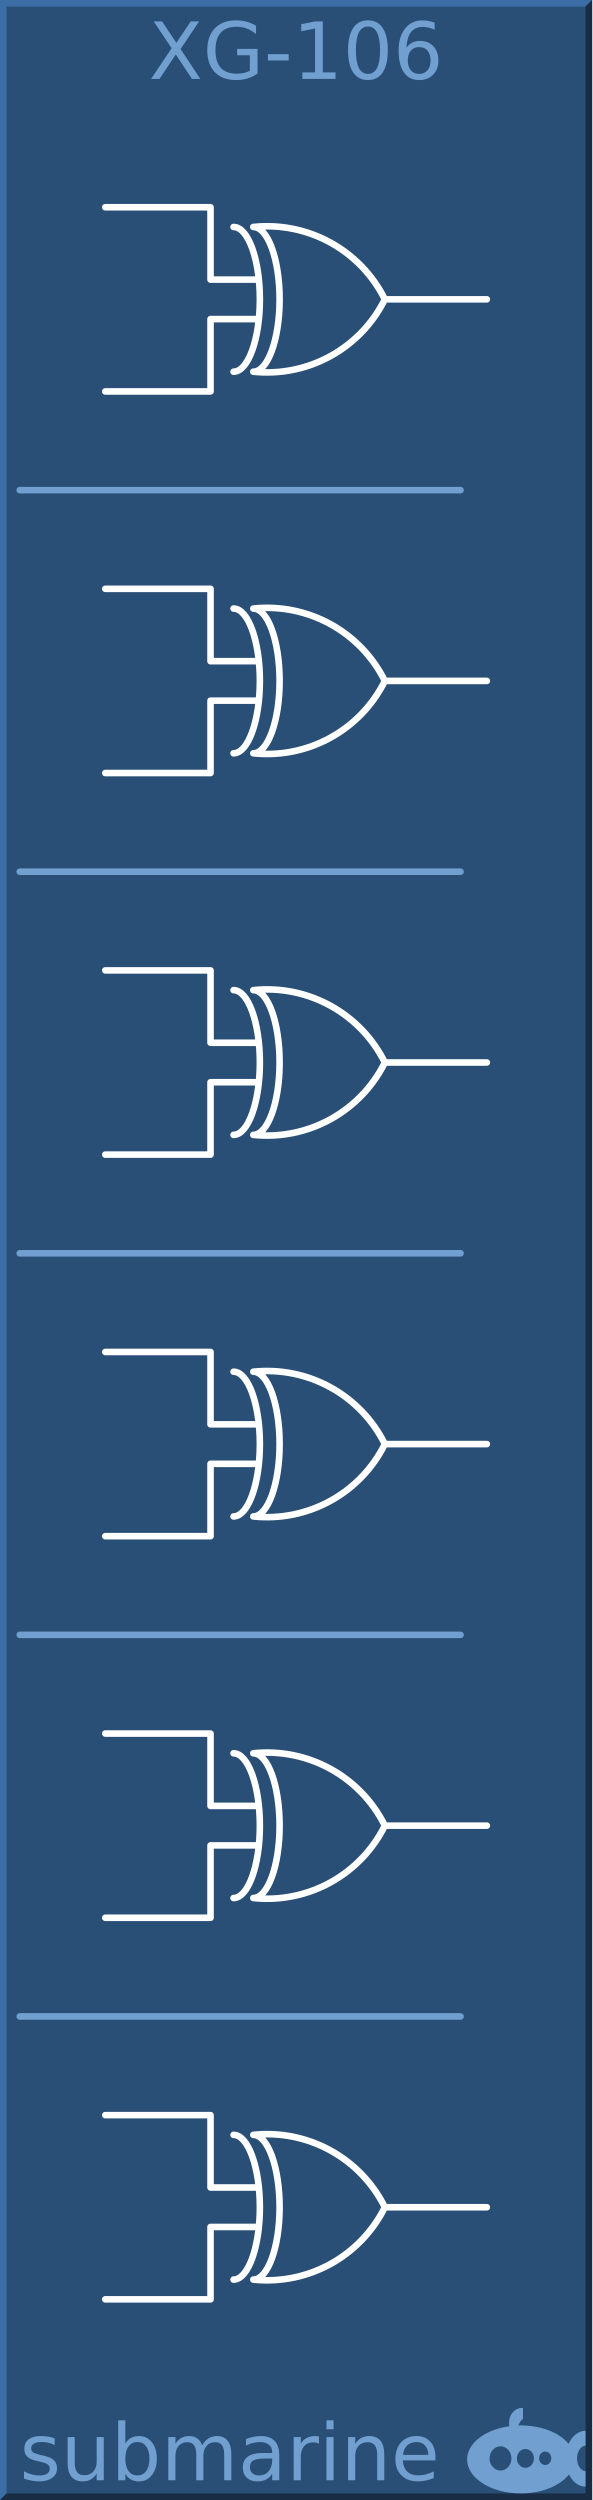
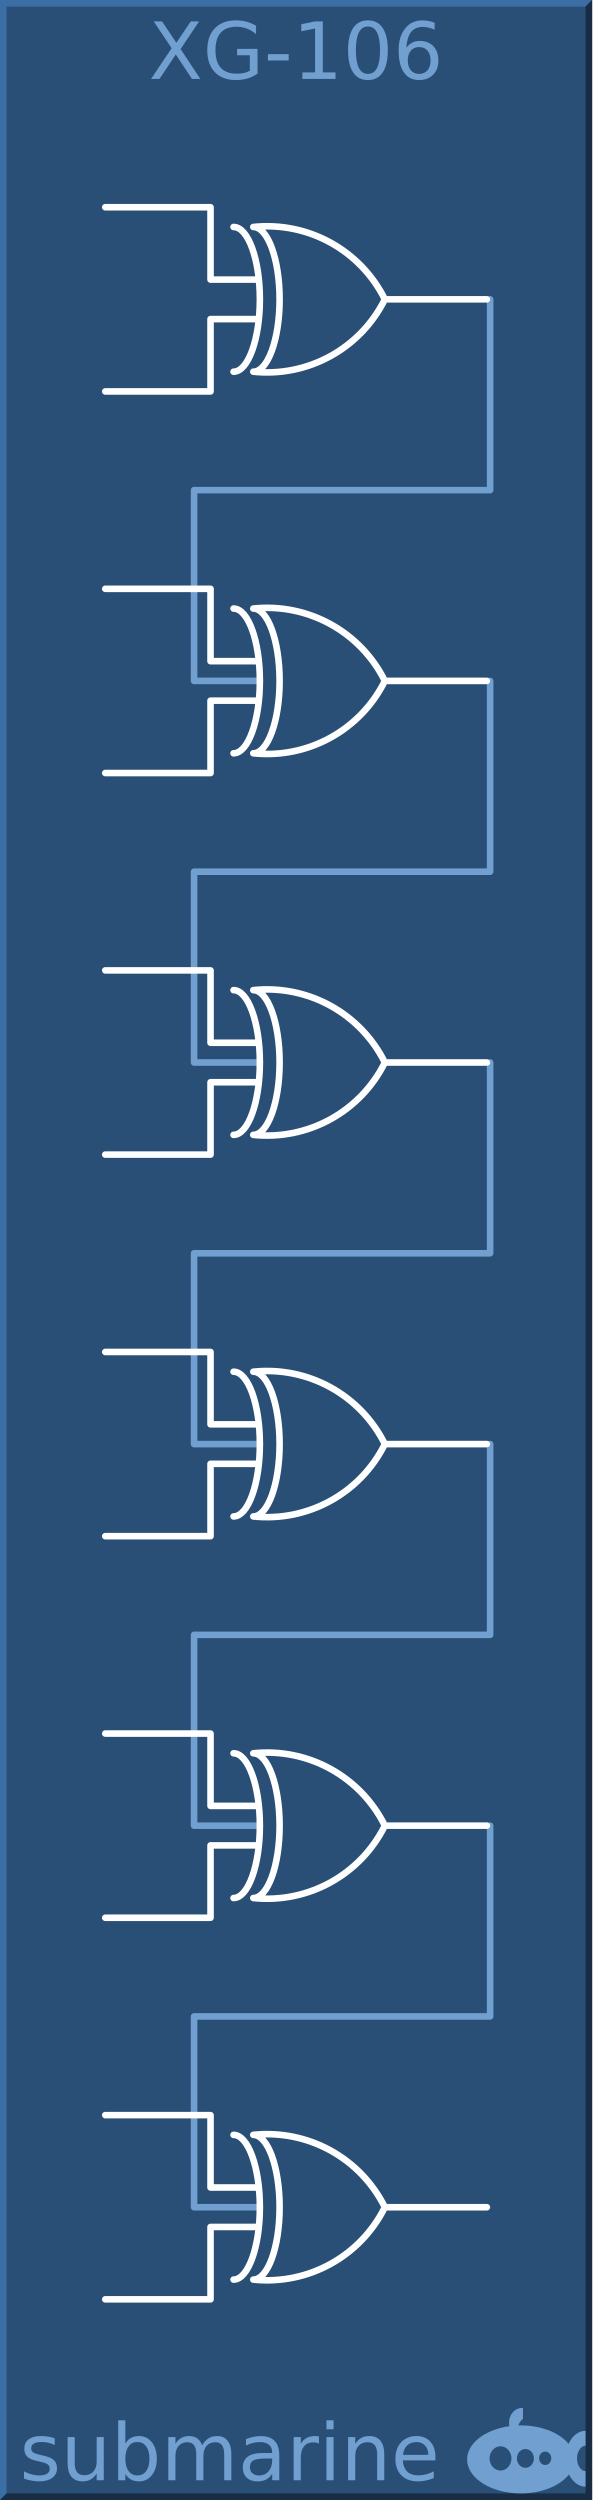
<svg xmlns="http://www.w3.org/2000/svg" version="1.1" id="svg2" height="380px" width="90px">
  <defs id="defs38" />
  <g id="background">
    <path id="rect4255" d="m 0,0 90,0 0,380 -90,0 z" style="fill:#294f77;stroke:none" />
    <path id="path4656" d="M 0,380 0,0 90,0 89,1 1,1 1,379 Z" style="fill:#3a6ea5;fill-rule:nonzero;stroke:none" />
    <path id="path4658" d="m 0,380 90,0 0,-380 -1,1 0,378 -88,0 z" style="fill:#182d44;fill-rule:nonzero;stroke:none" />
  </g>
  <g style="font-size:12px;font-family:'DejaVu Sans';fill:#719fcf" font-size="12" id="logo">
    <path id="path4136" d="m 79.354,366 a 1.985,2.252 0 0 0 -1.985,2.252 1.985,2.252 0 0 0 0.059,0.532 A 8.169,5.169 0 0 0 71,373.831 8.169,5.169 0 0 0 79.169,379 8.169,5.169 0 0 0 86.483,376.12 3.046,4.248 0 0 0 89,377.976 l 0,-2.358 A 1.338,1.945 0 0 1 87.708,373.677 1.338,1.945 0 0 1 89,371.735 l 0,-2.254 a 3.046,4.248 0 0 0 -2.574,1.979 8.169,5.169 0 0 0 -7.257,-2.798 8.169,5.169 0 0 0 -0.373,0.012 1.754,2.047 0 0 1 0.696,-1.002 l 0,-1.666 A 1.985,2.252 0 0 0 79.354,366 Z m -3.277,5.835 a 1.662,1.843 0 0 1 1.662,1.843 1.662,1.843 0 0 1 -1.662,1.843 1.662,1.843 0 0 1 -1.661,-1.843 1.662,1.843 0 0 1 1.661,-1.843 z m 3.785,0.409 a 1.292,1.433 0 0 1 1.292,1.433 1.292,1.433 0 0 1 -1.292,1.433 1.292,1.433 0 0 1 -1.292,-1.433 1.292,1.433 0 0 1 1.292,-1.433 z m 3.009,0.389 a 0.923,1.024 0 0 1 0.923,1.024 0.923,1.024 0 0 1 -0.923,1.024 0.923,1.024 0 0 1 -0.923,-1.024 0.923,1.024 0 0 1 0.923,-1.024 z" />
    <g id="text4662" style="">
      <path id="path44" style="" d="m 8.314,370.631 0,1.02 q -0.457,-0.234 -0.949,-0.352 -0.492,-0.117 -1.02,-0.117 -0.803,0 -1.207,0.246 -0.398,0.246 -0.398,0.738 0,0.375 0.287,0.592 0.287,0.211 1.154,0.404 l 0.369,0.082 q 1.148,0.246 1.629,0.697 0.486,0.445 0.486,1.248 0,0.914 -0.727,1.447 -0.721,0.533 -1.986,0.533 -0.527,0 -1.102,-0.105 -0.568,-0.1 -1.201,-0.305 l 0,-1.113 q 0.598,0.311 1.178,0.469 0.58,0.152 1.148,0.152 0.762,0 1.172,-0.258 0.41,-0.264 0.41,-0.738 0,-0.439 -0.299,-0.674 -0.293,-0.234 -1.295,-0.451 l -0.375,-0.088 q -1.002,-0.211 -1.447,-0.645 -0.445,-0.439 -0.445,-1.201 0,-0.926 0.656,-1.43 0.656,-0.504 1.863,-0.504 0.598,0 1.125,0.088 0.527,0.088 0.973,0.264 z" />
      <path id="path46" style="" d="m 10.277,374.41 0,-3.973 1.078,0 0,3.932 q 0,0.932 0.363,1.4 0.363,0.463 1.09,0.463 0.873,0 1.377,-0.557 0.51,-0.557 0.51,-1.518 l 0,-3.721 1.078,0 0,6.562 -1.078,0 0,-1.008 q -0.393,0.598 -0.914,0.891 -0.516,0.287 -1.201,0.287 -1.131,0 -1.717,-0.703 -0.586,-0.703 -0.586,-2.057 z m 2.713,-4.131 0,0 z" />
      <path id="path48" style="" d="m 22.717,373.725 q 0,-1.189 -0.492,-1.863 -0.486,-0.68 -1.342,-0.68 -0.855,0 -1.348,0.68 -0.486,0.674 -0.486,1.863 0,1.189 0.486,1.869 0.492,0.674 1.348,0.674 0.855,0 1.342,-0.674 0.492,-0.68 0.492,-1.869 z m -3.668,-2.291 q 0.34,-0.586 0.855,-0.867 0.521,-0.287 1.242,-0.287 1.195,0 1.939,0.949 0.75,0.949 0.75,2.496 0,1.547 -0.75,2.496 -0.744,0.949 -1.939,0.949 -0.721,0 -1.242,-0.281 -0.516,-0.287 -0.855,-0.873 l 0,0.984 -1.084,0 0,-9.117 1.084,0 0,3.551 z" />
      <path id="path50" style="" d="m 30.732,371.697 q 0.404,-0.727 0.967,-1.072 0.562,-0.346 1.324,-0.346 1.025,0 1.582,0.721 0.557,0.715 0.557,2.039 l 0,3.961 -1.084,0 0,-3.926 q 0,-0.943 -0.334,-1.4 -0.334,-0.457 -1.02,-0.457 -0.838,0 -1.324,0.557 -0.486,0.557 -0.486,1.518 l 0,3.709 -1.084,0 0,-3.926 q 0,-0.949 -0.334,-1.4 -0.334,-0.457 -1.031,-0.457 -0.826,0 -1.312,0.562 -0.486,0.557 -0.486,1.512 l 0,3.709 -1.084,0 0,-6.562 1.084,0 0,1.02 q 0.369,-0.604 0.885,-0.891 0.516,-0.287 1.225,-0.287 0.715,0 1.213,0.363 0.504,0.363 0.744,1.055 z" />
      <path id="path52" style="" d="m 40.301,373.701 q -1.307,0 -1.811,0.299 -0.504,0.299 -0.504,1.02 0,0.574 0.375,0.914 0.381,0.334 1.031,0.334 0.896,0 1.436,-0.633 0.545,-0.639 0.545,-1.693 l 0,-0.24 -1.072,0 z m 2.15,-0.445 0,3.744 -1.078,0 0,-0.996 q -0.369,0.598 -0.92,0.885 -0.551,0.281 -1.348,0.281 -1.008,0 -1.605,-0.562 -0.592,-0.568 -0.592,-1.518 0,-1.107 0.738,-1.67 0.744,-0.562 2.215,-0.562 l 1.512,0 0,-0.105 q 0,-0.744 -0.492,-1.148 -0.486,-0.41 -1.371,-0.41 -0.562,0 -1.096,0.135 -0.533,0.135 -1.025,0.404 l 0,-0.996 q 0.592,-0.229 1.148,-0.34 0.557,-0.117 1.084,-0.117 1.424,0 2.127,0.738 0.703,0.738 0.703,2.238 z" />
      <path id="path54" style="" d="m 48.48,371.445 q -0.182,-0.105 -0.398,-0.152 -0.211,-0.053 -0.469,-0.053 -0.914,0 -1.406,0.598 -0.486,0.592 -0.486,1.705 l 0,3.457 -1.084,0 0,-6.562 1.084,0 0,1.02 q 0.34,-0.598 0.885,-0.885 0.545,-0.293 1.324,-0.293 0.111,0 0.246,0.018 0.135,0.012 0.299,0.041 l 0.006,1.107 z" />
      <path id="path56" style="" d="m 49.623,370.438 1.078,0 0,6.562 -1.078,0 0,-6.562 z m 0,-2.555 1.078,0 0,1.365 -1.078,0 0,-1.365 z" />
      <path id="path58" style="" d="m 58.406,373.039 0,3.961 -1.078,0 0,-3.926 q 0,-0.932 -0.363,-1.395 -0.363,-0.463 -1.09,-0.463 -0.873,0 -1.377,0.557 -0.504,0.557 -0.504,1.518 l 0,3.709 -1.084,0 0,-6.562 1.084,0 0,1.02 q 0.387,-0.592 0.908,-0.885 0.527,-0.293 1.213,-0.293 1.131,0 1.711,0.703 0.58,0.697 0.58,2.057 z" />
      <path id="path60" style="" d="m 66.182,373.449 0,0.527 -4.957,0 q 0.07,1.113 0.668,1.699 0.604,0.58 1.676,0.58 0.621,0 1.201,-0.152 0.586,-0.152 1.16,-0.457 l 0,1.02 q -0.58,0.246 -1.189,0.375 -0.609,0.129 -1.236,0.129 -1.57,0 -2.49,-0.914 -0.914,-0.914 -0.914,-2.473 0,-1.611 0.867,-2.555 0.873,-0.949 2.35,-0.949 1.324,0 2.092,0.855 0.773,0.85 0.773,2.314 z m -1.078,-0.316 q -0.012,-0.885 -0.498,-1.412 -0.48,-0.527 -1.277,-0.527 -0.902,0 -1.447,0.51 -0.539,0.51 -0.621,1.436 l 3.844,-0.006 z" />
    </g>
    <g id="text11" style="text-anchor:middle">
      <path id="path63" style="text-anchor:middle" d="m 23.361,3.252 1.271,0 2.174,3.252 2.186,-3.252 1.271,0 -2.812,4.201 3,4.547 -1.271,0 L 26.719,8.279 24.24,12 22.963,12 26.086,7.33 23.361,3.252 Z" />
      <path id="path65" style="text-anchor:middle" d="m 37.975,10.752 0,-2.35 -1.934,0 0,-0.973 3.105,0 0,3.756 q -0.686,0.486 -1.512,0.738 -0.826,0.246 -1.764,0.246 -2.051,0 -3.211,-1.195 -1.154,-1.201 -1.154,-3.34 0,-2.145 1.154,-3.34 1.16,-1.201 3.211,-1.201 0.855,0 1.623,0.211 0.773,0.211 1.424,0.621 l 0,1.26 q -0.656,-0.557 -1.395,-0.838 -0.738,-0.281 -1.553,-0.281 -1.605,0 -2.414,0.896 -0.803,0.896 -0.803,2.672 0,1.77 0.803,2.666 0.809,0.896 2.414,0.896 0.627,0 1.119,-0.105 0.492,-0.111 0.885,-0.34 z" />
      <path id="path67" style="text-anchor:middle" d="m 40.723,8.232 3.158,0 0,0.961 -3.158,0 0,-0.961 z" />
      <path id="path69" style="text-anchor:middle" d="m 45.961,11.004 1.934,0 0,-6.674 -2.104,0.422 0,-1.078 2.092,-0.422 1.184,0 0,7.752 1.934,0 L 51,12 l -5.039,0 0,-0.996 z" />
      <path id="path71" style="text-anchor:middle" d="m 55.928,4.031 q -0.914,0 -1.377,0.902 -0.457,0.896 -0.457,2.701 0,1.799 0.457,2.701 0.463,0.896 1.377,0.896 0.92,0 1.377,-0.896 0.463,-0.902 0.463,-2.701 0,-1.805 -0.463,-2.701 Q 56.848,4.031 55.928,4.031 Z m 0,-0.938 q 1.471,0 2.244,1.166 0.779,1.16 0.779,3.375 0,2.209 -0.779,3.375 -0.773,1.16 -2.244,1.16 -1.471,0 -2.25,-1.16 -0.773,-1.166 -0.773,-3.375 0,-2.215 0.773,-3.375 0.779,-1.166 2.25,-1.166 z" />
      <path id="path73" style="text-anchor:middle" d="m 63.715,7.154 q -0.797,0 -1.266,0.545 -0.463,0.545 -0.463,1.494 0,0.943 0.463,1.494 0.469,0.545 1.266,0.545 0.797,0 1.26,-0.545 0.469,-0.551 0.469,-1.494 0,-0.949 -0.469,-1.494 -0.463,-0.545 -1.26,-0.545 z m 2.35,-3.709 0,1.078 Q 65.619,4.312 65.162,4.201 64.711,4.09 64.266,4.09 q -1.172,0 -1.793,0.791 -0.615,0.791 -0.703,2.391 0.346,-0.51 0.867,-0.779 0.521,-0.275 1.148,-0.275 1.318,0 2.08,0.803 0.768,0.797 0.768,2.174 0,1.348 -0.797,2.162 -0.797,0.814 -2.121,0.814 -1.518,0 -2.32,-1.16 -0.803,-1.166 -0.803,-3.375 0,-2.074 0.984,-3.305 Q 62.561,3.094 64.219,3.094 q 0.445,0 0.896,0.088 0.457,0.088 0.949,0.264 z" />
    </g>
  </g>
  <g style="font-size:6px;font-family:'DejaVu Sans';fill:none;stroke:#ffffff;stroke-width:1;stroke-linecap:round;stroke-linejoin:round" font-size="6" id="group1">
-     <path id="line14" d="m 3,74.5 67,0" style="stroke:#719fcf" />
-     <path id="line16" d="m 3,132.5 67,0" style="stroke:#719fcf" />
-     <path id="line18" d="m 3,190.5 67,0" style="stroke:#719fcf" />
-     <path id="line20" d="m 3,248.5 67,0" style="stroke:#719fcf" />
-     <path id="line22" d="m 3,306.5 67,0" style="stroke:#719fcf" />
+     <path style="stroke:#719fcf" id="path14" d="m 74.5,45.5 0,29 -45,0 0,29 10,0" />
+     <path style="stroke:#719fcf" id="path16" d="m 74.5,103.5 0,29 -45,0 0,29 10,0" />
+     <path style="stroke:#719fcf" id="path18" d="m 74.5,161.5 0,29 -45,0 0,29 10,0" />
+     <path style="stroke:#719fcf" id="path20" d="m 74.5,219.5 0,29 -45,0 0,29 10,0" />
+     <path style="stroke:#719fcf" id="path22" d="m 74.5,277.5 0,29 -45,0 0,29 10,0" />
    <path id="path24" d="m 16,31.5 16,0 0,11 7,0 m -23,17 16,0 0,-11 7,0 m 19.5,-3 15.5,0 m -35.5,-11 a 4,11 0 0 1 0,22 20,20 0 0 0 20,-11 20,20 0 0 0 -20,-11 m -3,0 a 4,11 0 0 1 0,22" />
    <path id="path26" d="m 16,89.5 16,0 0,11 7,0 m -23,17 16,0 0,-11 7,0 m 19.5,-3 15.5,0 m -35.5,-11 a 4,11 0 0 1 0,22 20,20 0 0 0 20,-11 20,20 0 0 0 -20,-11 m -3,0 a 4,11 0 0 1 0,22" />
    <path id="path28" d="m 16,147.5 16,0 0,11 7,0 m -23,17 16,0 0,-11 7,0 m 19.5,-3 15.5,0 m -35.5,-11 a 4,11 0 0 1 0,22 20,20 0 0 0 20,-11 20,20 0 0 0 -20,-11 m -3,0 a 4,11 0 0 1 0,22" />
    <path id="path30" d="m 16,205.5 16,0 0,11 7,0 m -23,17 16,0 0,-11 7,0 m 19.5,-3 15.5,0 m -35.5,-11 a 4,11 0 0 1 0,22 20,20 0 0 0 20,-11 20,20 0 0 0 -20,-11 m -3,0 a 4,11 0 0 1 0,22" />
    <path id="path32" d="m 16,263.5 16,0 0,11 7,0 m -23,17 16,0 0,-11 7,0 m 19.5,-3 15.5,0 m -35.5,-11 a 4,11 0 0 1 0,22 20,20 0 0 0 20,-11 20,20 0 0 0 -20,-11 m -3,0 a 4,11 0 0 1 0,22" />
    <path id="path34" d="m 16,321.5 16,0 0,11 7,0 m -23,17 16,0 0,-11 7,0 m 19.5,-3 15.5,0 m -35.5,-11 a 4,11 0 0 1 0,22 20,20 0 0 0 20,-11 20,20 0 0 0 -20,-11 m -3,0 a 4,11 0 0 1 0,22" />
  </g>
</svg>
